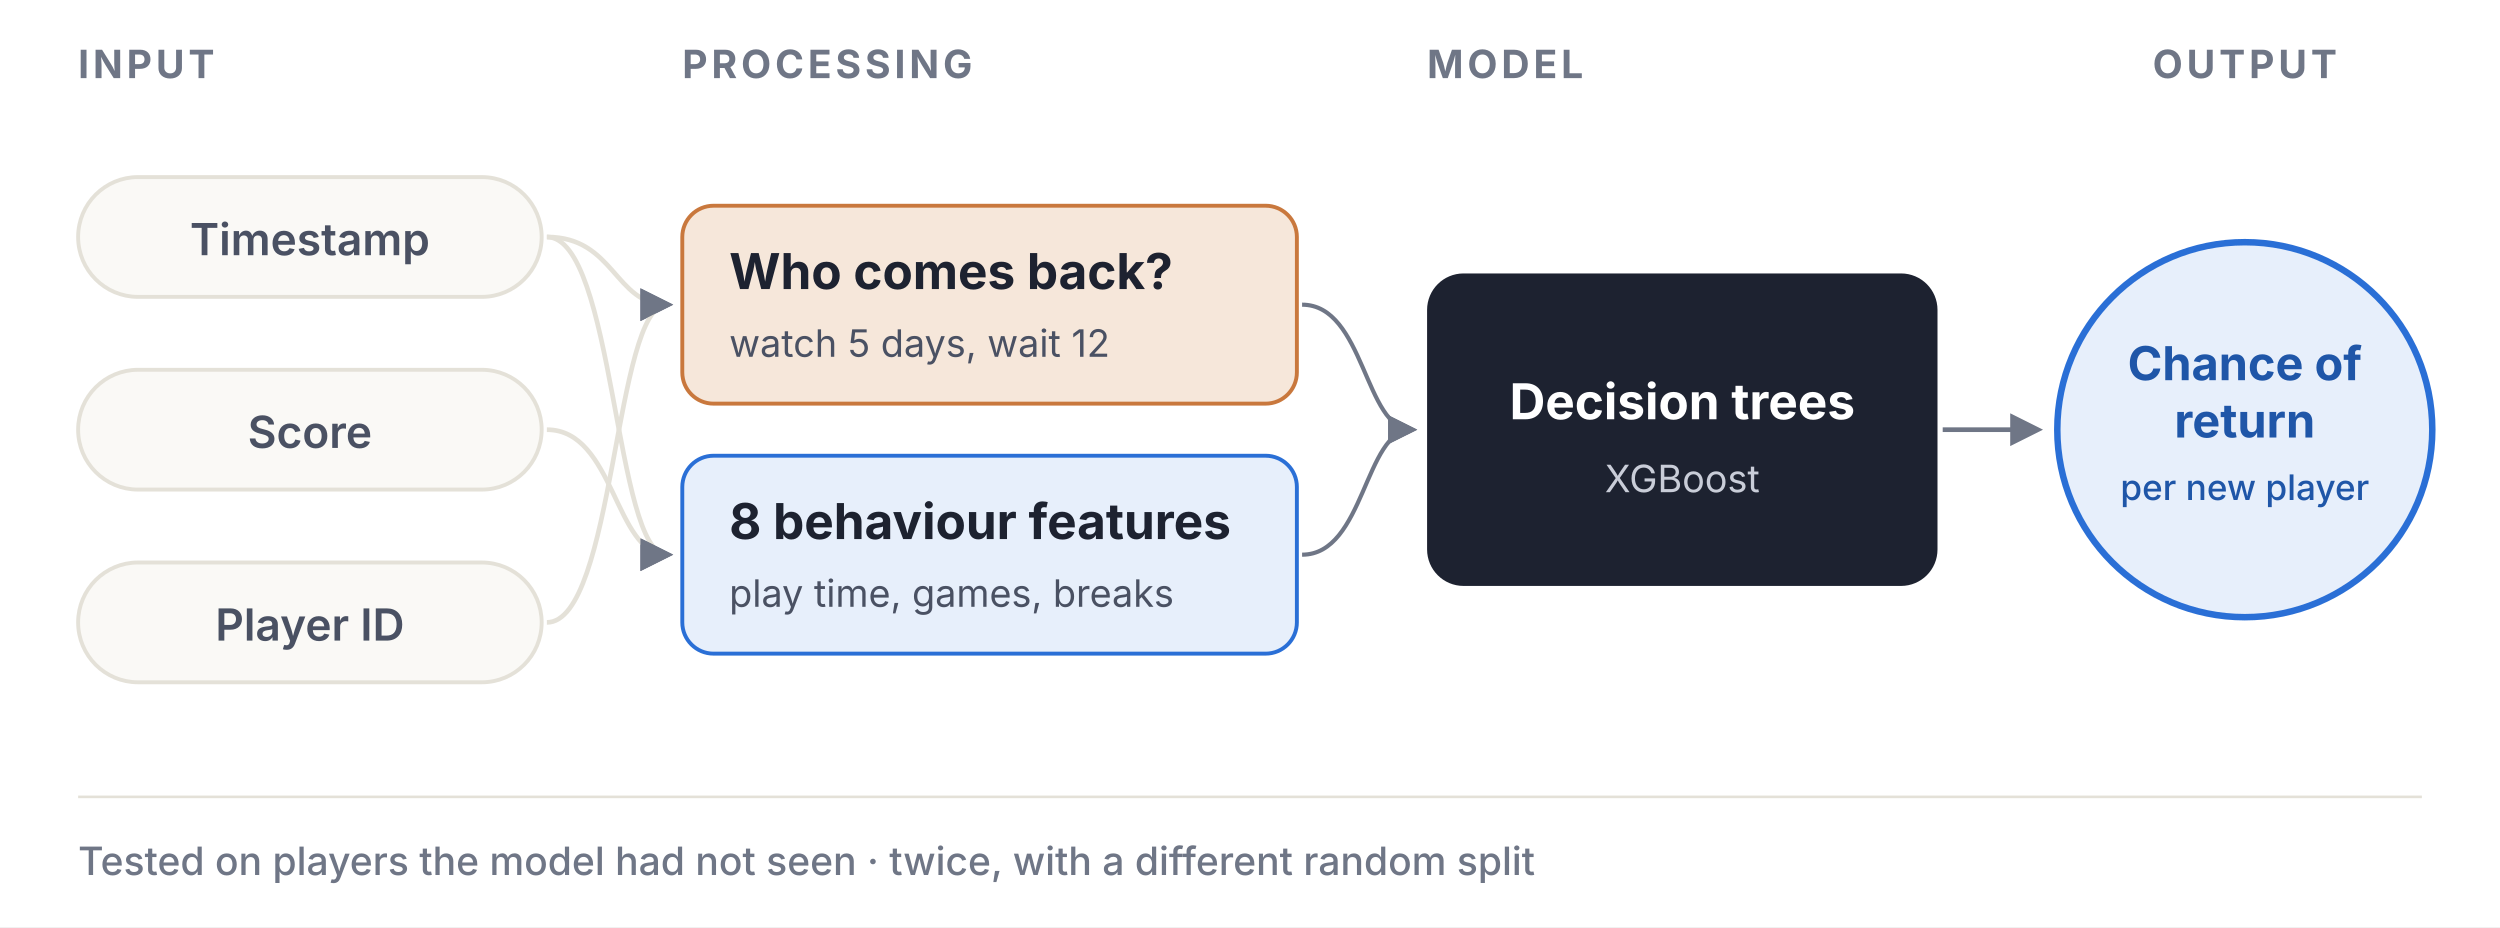
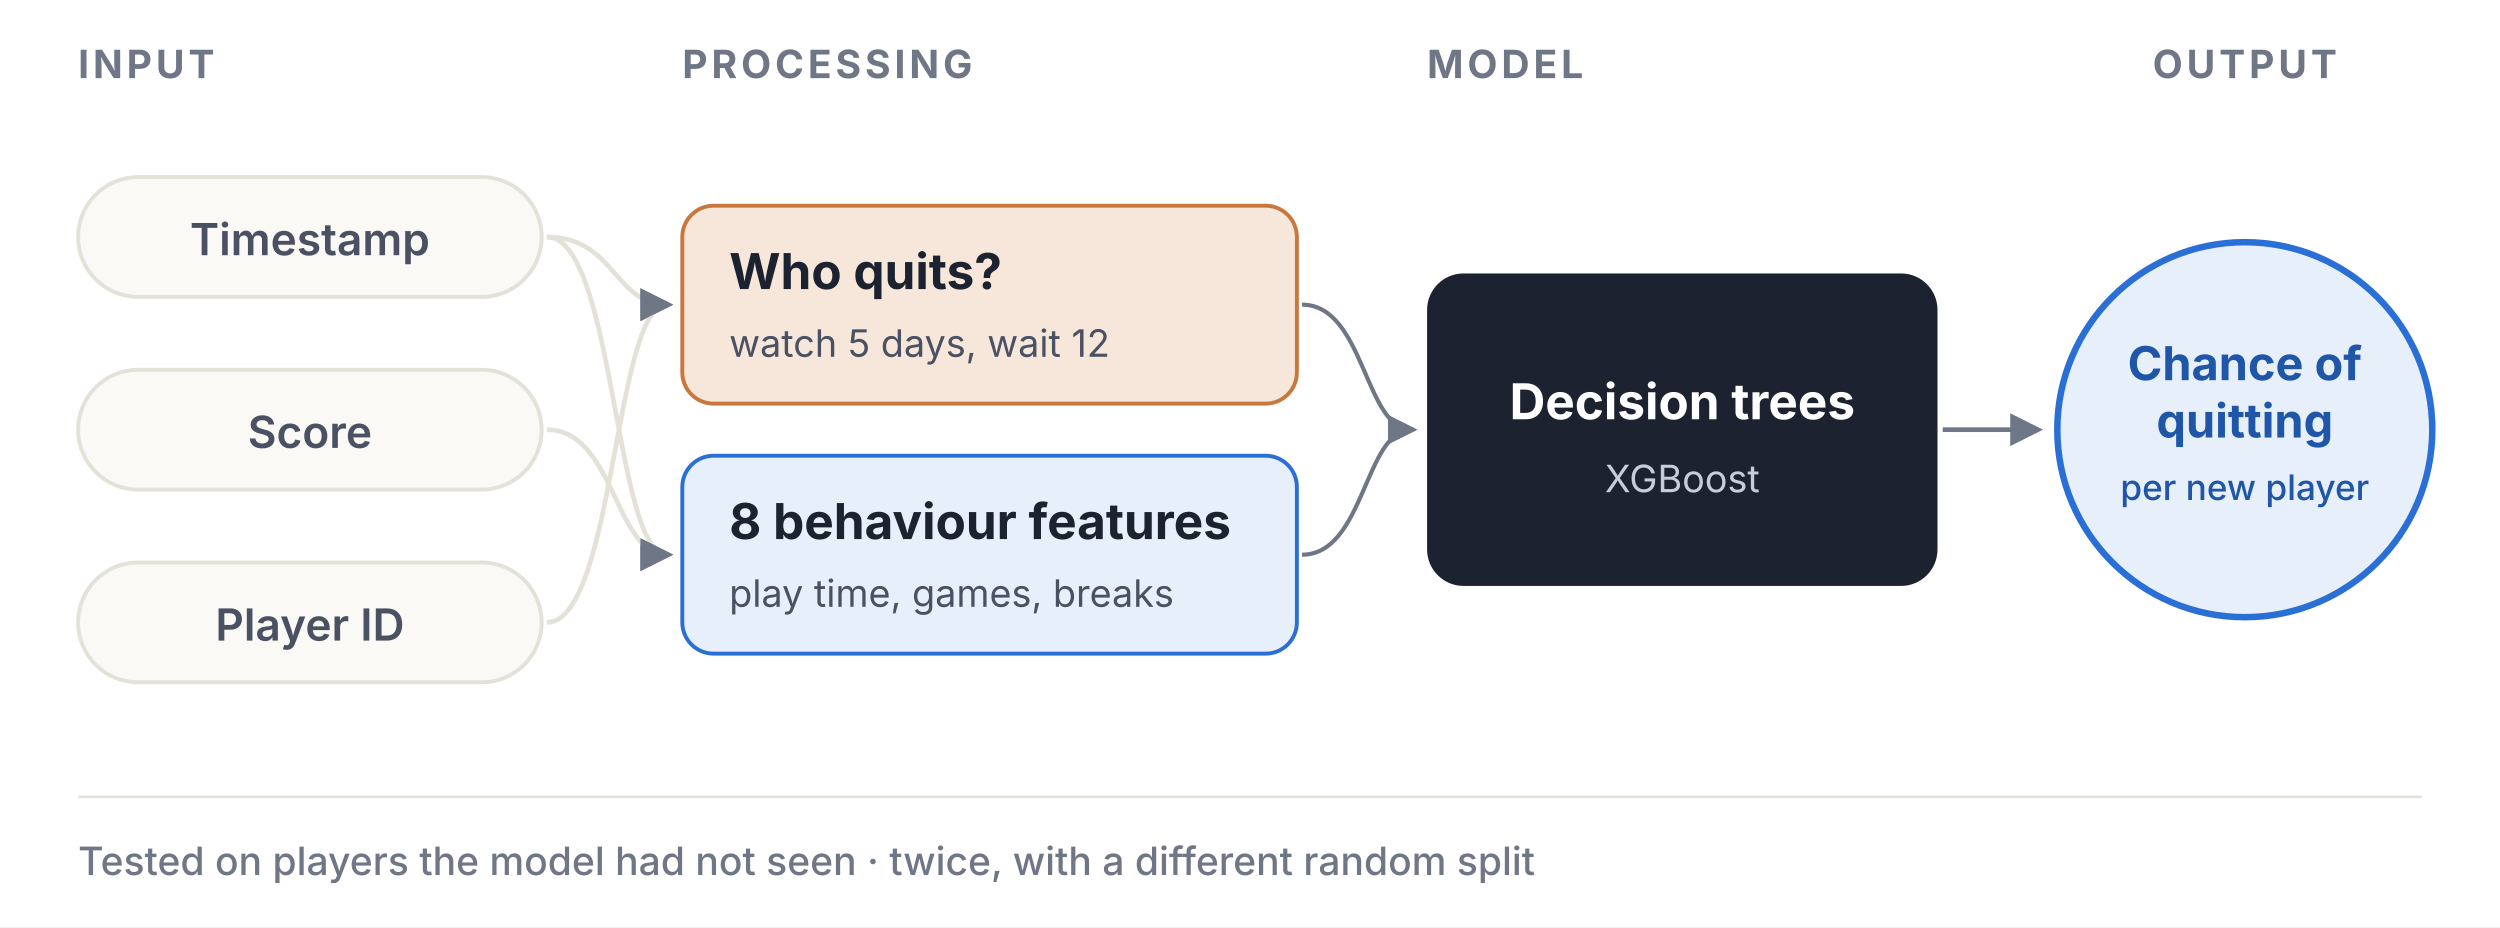
<svg xmlns="http://www.w3.org/2000/svg" viewBox="0 75 960 356" width="960" height="356" font-family="Inter, 'Segoe UI', Helvetica, Arial, sans-serif">
  <rect y="75" width="960" height="356" fill="#ffffff" />
  <defs>
    <marker id="a" viewBox="0 0 10 10" refX="8" refY="5" markerWidth="7" markerHeight="7" orient="auto">
      <path d="M0,0 L10,5 L0,10 z" fill="#6f7686" />
    </marker>
  </defs>
  <text x="30" y="105" font-size="15" fill="#6f7686" font-weight="700" text-anchor="start" letter-spacing="1.5">INPUT</text>
  <text x="262" y="105" font-size="15" fill="#6f7686" font-weight="700" text-anchor="start" letter-spacing="1.5">PROCESSING</text>
  <text x="548" y="105" font-size="15" fill="#6f7686" font-weight="700" text-anchor="start" letter-spacing="1.5">MODEL</text>
  <text x="862" y="105" font-size="15" fill="#6f7686" font-weight="700" text-anchor="middle" letter-spacing="1.5">OUTPUT</text>
  <rect x="30" y="143.0" width="178" height="46" rx="23.0" fill="#faf9f6" stroke="#e4e1d8" stroke-width="1.5" />
  <text x="119.0" y="173.0" font-size="17" fill="#4a5163" font-weight="600" text-anchor="middle">Timestamp</text>
  <rect x="30" y="217.0" width="178" height="46" rx="23.0" fill="#faf9f6" stroke="#e4e1d8" stroke-width="1.5" />
  <text x="119.0" y="247.0" font-size="17" fill="#4a5163" font-weight="600" text-anchor="middle">Score</text>
  <rect x="30" y="291.0" width="178" height="46" rx="23.0" fill="#faf9f6" stroke="#e4e1d8" stroke-width="1.5" />
  <text x="119.0" y="321.0" font-size="17" fill="#4a5163" font-weight="600" text-anchor="middle">Player ID</text>
  <rect x="262" y="154.0" width="236" height="76" rx="12" fill="#f6e7da" stroke="#c9783d" stroke-width="1.5" />
-   <text x="280" y="186.0" font-size="19" fill="#1d2230" font-weight="700" text-anchor="start">Who comes back?</text>
+   <text x="280" y="186.0" font-size="19" fill="#1d2230" font-weight="700" text-anchor="start">Who quits?</text>
  <text x="280" y="212.0" font-size="14.5" fill="#4a5163" font-weight="400" text-anchor="start">watch 5 days, wait 12</text>
  <rect x="262" y="250.0" width="236" height="76" rx="12" fill="#e7effb" stroke="#2a6fd6" stroke-width="1.5" />
  <text x="280" y="282.0" font-size="19" fill="#1d2230" font-weight="700" text-anchor="start">8 behaviour features</text>
  <text x="280" y="308.0" font-size="14.5" fill="#4a5163" font-weight="400" text-anchor="start">play time, games, breaks</text>
  <path d="M210,166.0 C236.0,166.0 236.0,192.0 256,192.0" fill="none" stroke="#e4e1d8" stroke-width="1.8" marker-end="url(#a)" />
  <path d="M210,314.0 C236.0,314.0 236.0,192.0 256,192.0" fill="none" stroke="#e4e1d8" stroke-width="1.8" marker-end="url(#a)" />
  <path d="M210,166.0 C236.0,166.0 236.0,288.0 256,288.0" fill="none" stroke="#e4e1d8" stroke-width="1.8" marker-end="url(#a)" />
  <path d="M210,240.0 C236.0,240.0 236.0,288.0 256,288.0" fill="none" stroke="#e4e1d8" stroke-width="1.8" marker-end="url(#a)" />
  <path d="M500,192.0 C524.0,192.0 524.0,240 542,240" fill="none" stroke="#6f7686" stroke-width="1.6" marker-end="url(#a)" />
  <path d="M500,288.0 C524.0,288.0 524.0,240 542,240" fill="none" stroke="#6f7686" stroke-width="1.6" marker-end="url(#a)" />
  <rect x="548" y="180.0" width="196" height="120" rx="14" fill="#1d2230" />
  <text x="646.0" y="236" font-size="19" fill="#ffffff" font-weight="700" text-anchor="middle">Decision trees</text>
  <text x="646.0" y="264" font-size="14.5" fill="#c9cdd8" font-weight="400" text-anchor="middle">XGBoost</text>
  <line x1="746" y1="240" x2="782" y2="240" stroke="#6f7686" stroke-width="1.8" marker-end="url(#a)" />
  <circle cx="862" cy="240" r="72" fill="#e7effb" stroke="#2a6fd6" stroke-width="2.5" />
  <text x="862" y="221" font-size="18" fill="#1f56a8" font-weight="700" text-anchor="middle">Chance of</text>
-   <text x="862" y="243" font-size="18" fill="#1f56a8" font-weight="700" text-anchor="middle">return</text>
+   <text x="862" y="243" font-size="18" fill="#1f56a8" font-weight="700" text-anchor="middle">quitting</text>
  <text x="862" y="267" font-size="13.5" fill="#1f56a8" font-weight="500" text-anchor="middle">per new player</text>
  <line x1="30" y1="381" x2="930" y2="381" stroke="#e4e1d8" />
  <text x="30" y="411" font-size="15" fill="#6f7686" font-weight="500" text-anchor="start">Tested on players the model had not seen · twice, with a different random split</text>
</svg>
